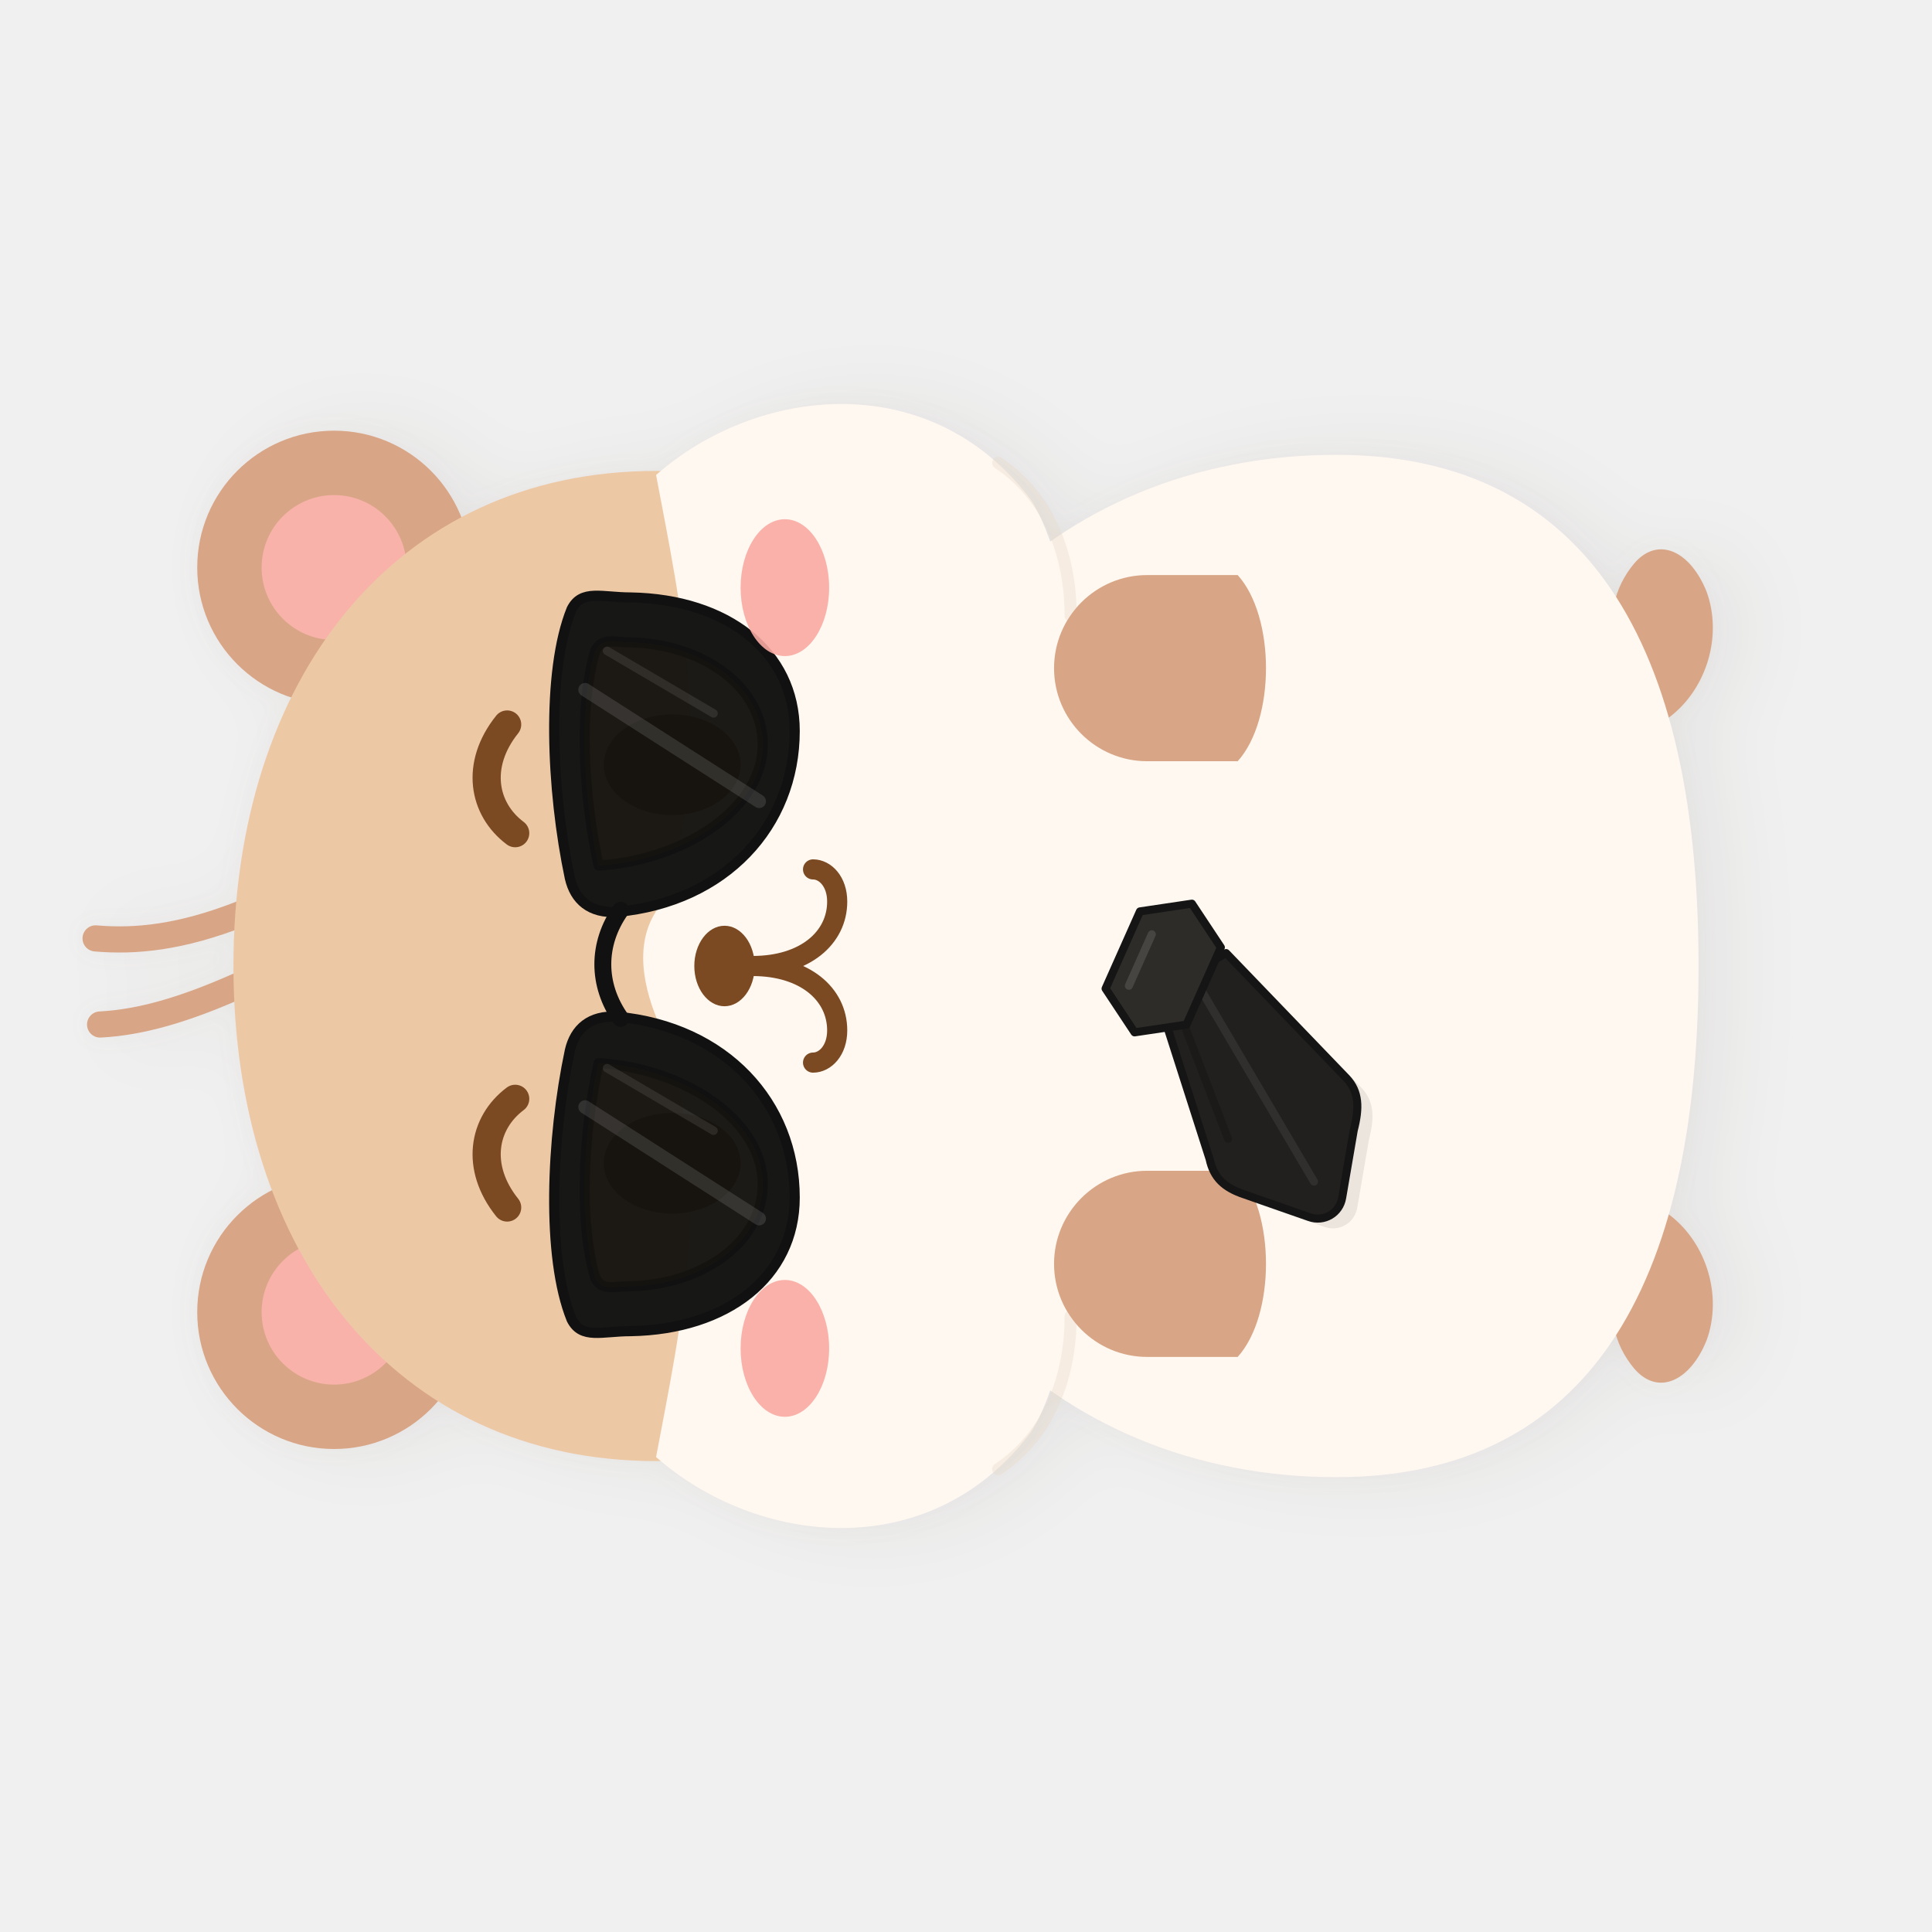
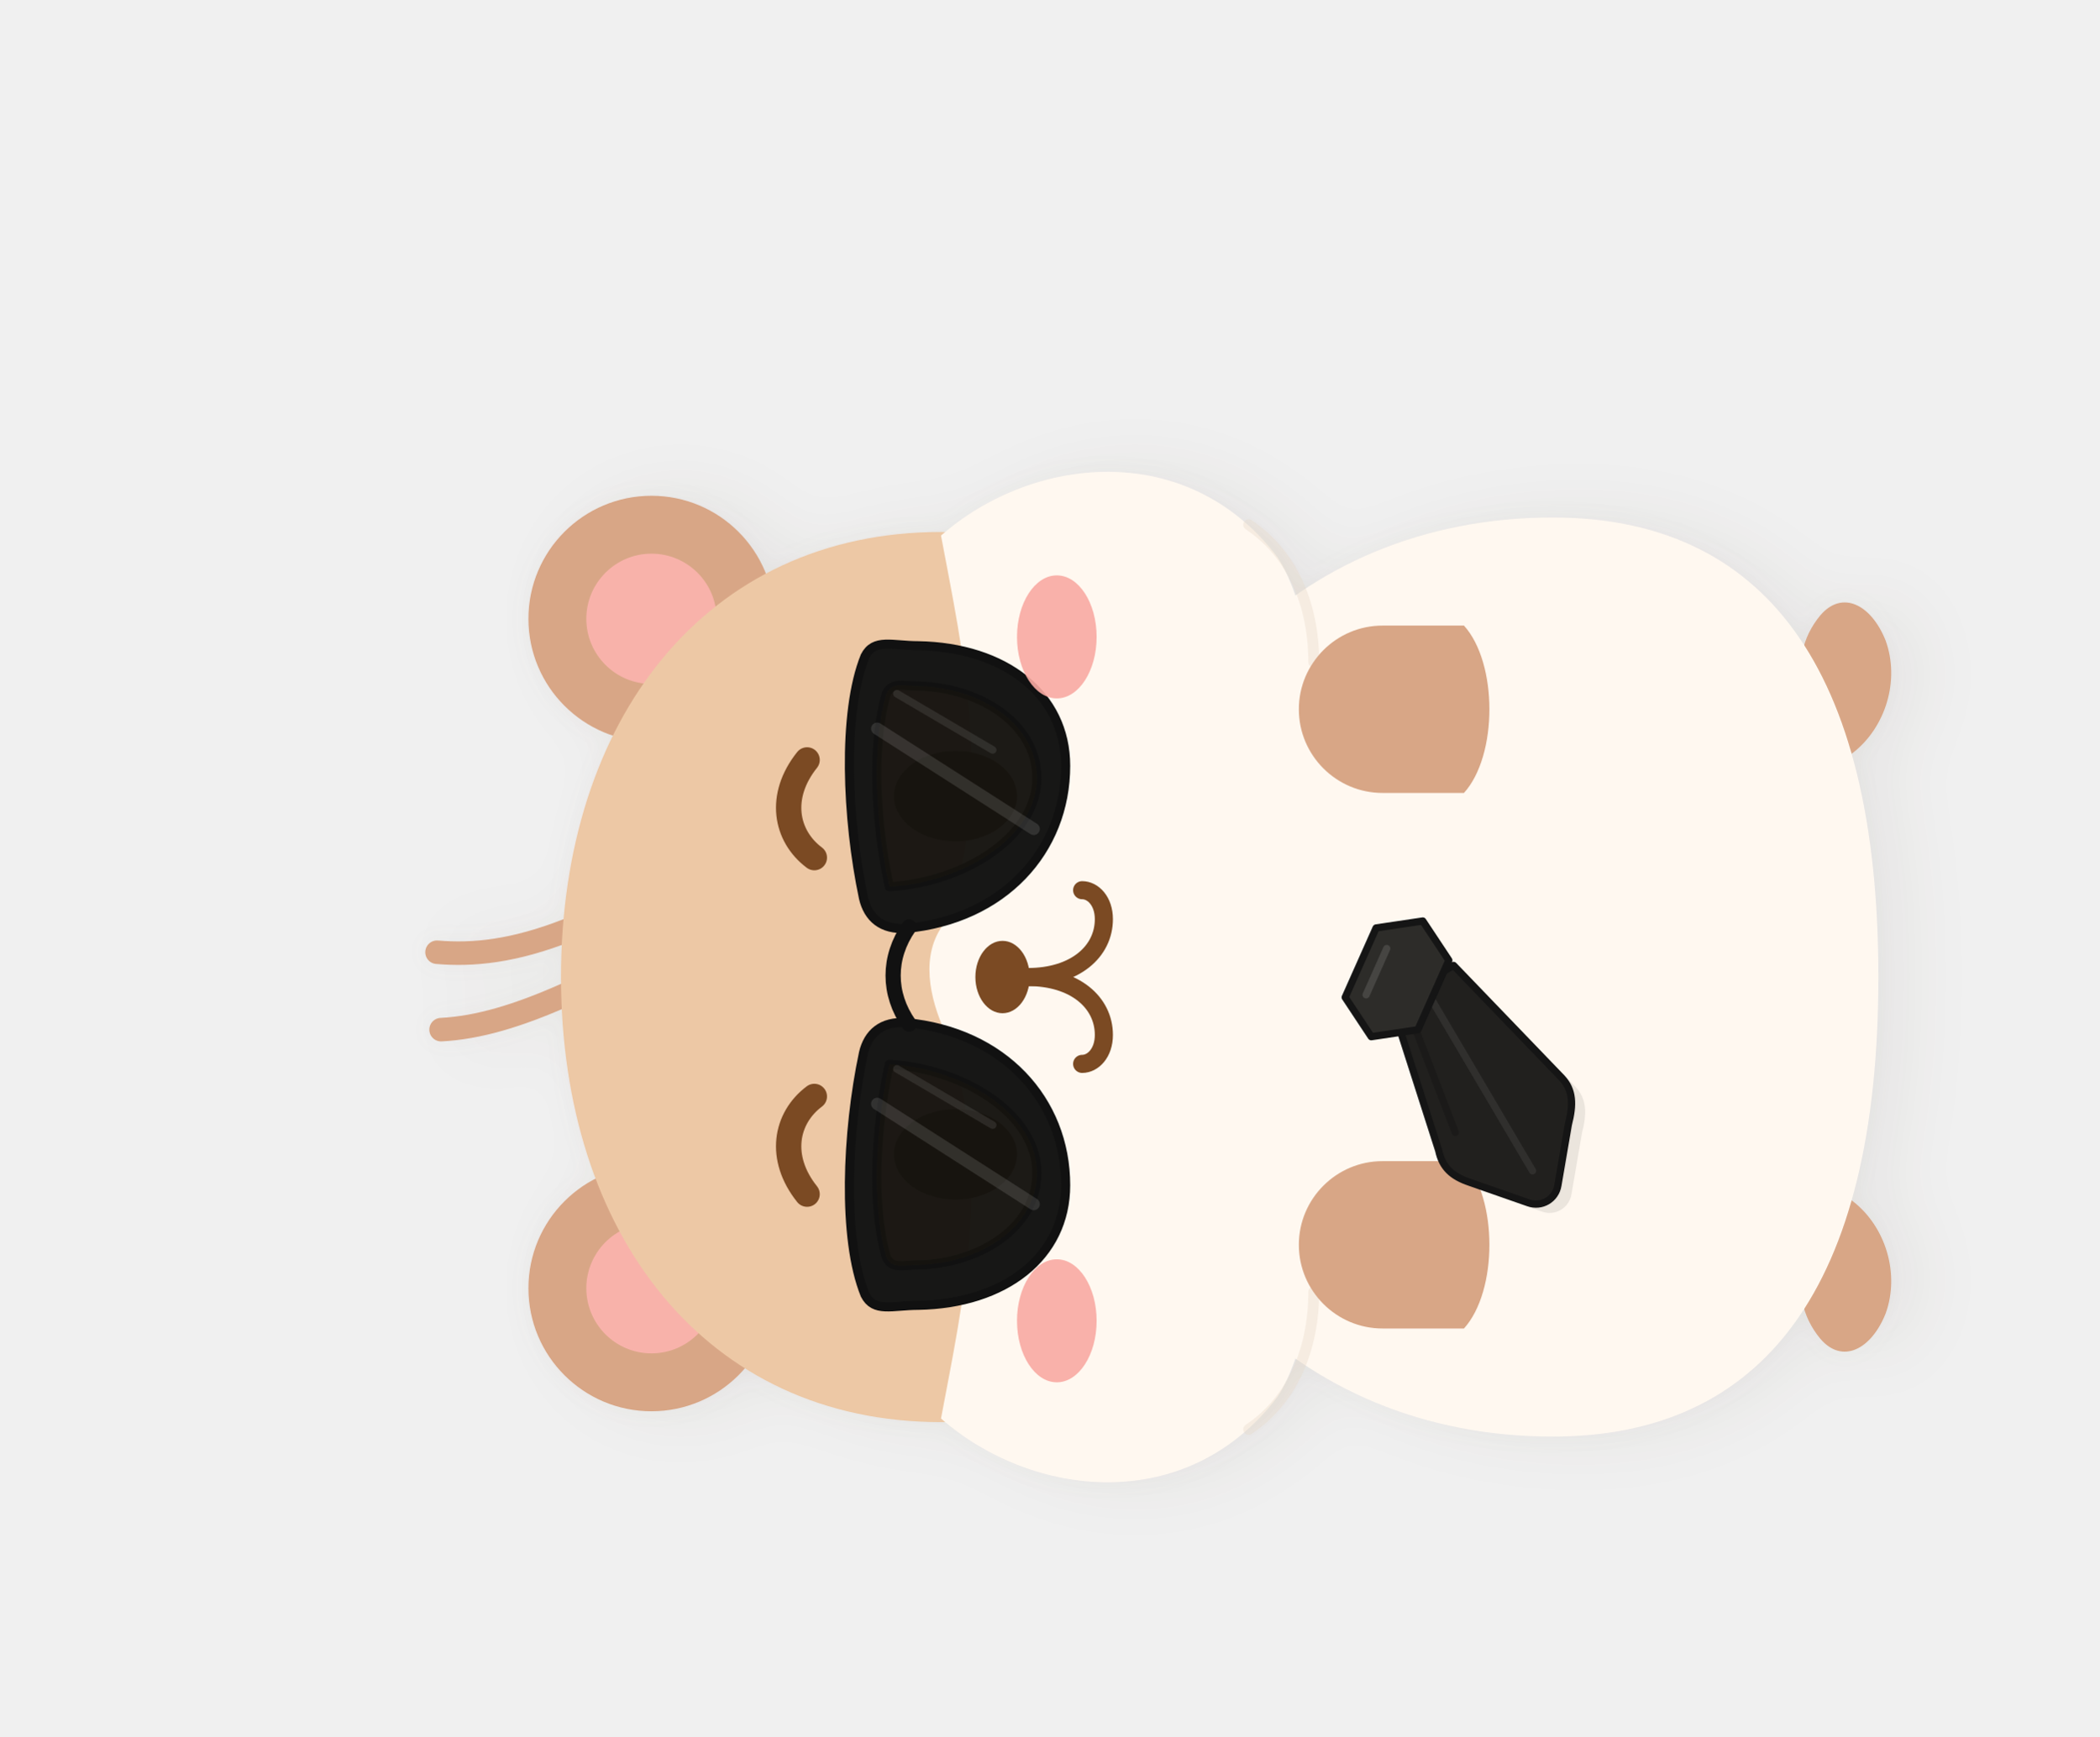
- <svg xmlns="http://www.w3.org/2000/svg" id="mini-stage" width="500" height="500" viewBox="-53 -10 480 480" role="img" aria-labelledby="title desc">
+ <svg xmlns="http://www.w3.org/2000/svg" id="mini-stage" width="580" height="480" viewBox="-150 -40 580 480" role="img" aria-labelledby="title desc">
  <defs>
    <filter id="soft-lift" x="-8%" y="-8%" width="116%" height="116%" color-interpolation-filters="sRGB">
      <feGaussianBlur in="SourceAlpha" stdDeviation="2.8" result="soft-edge" />
      <feFlood flood-color="#8b735e" flood-opacity=".045" result="halo-color" />
      <feComposite in="halo-color" in2="soft-edge" operator="in" result="halo" />
      <feOffset in="SourceAlpha" dx="0" dy="8" result="shadow-offset" />
      <feGaussianBlur in="shadow-offset" stdDeviation="9" result="shadow-blur" />
      <feFlood flood-color="#3a2d23" flood-opacity=".055" result="shadow-color" />
      <feComposite in="shadow-color" in2="shadow-blur" operator="in" result="ambient-shadow" />
      <feMerge>
        <feMergeNode in="ambient-shadow" />
        <feMergeNode in="halo" />
        <feMergeNode in="SourceGraphic" />
      </feMerge>
    </filter>
    <clipPath id="mini-paw-clip-right" clipPathUnits="userSpaceOnUse">
      <rect x="340" y="236" width="78" height="64" />
    </clipPath>
    <clipPath id="mini-paw-clip-left" clipPathUnits="userSpaceOnUse">
      <rect x="-44" y="236" width="78" height="64" />
    </clipPath>
  </defs>
  <g id="mini-rotate" style="transform-origin:0 0" transform="rotate(-90 187 230)">
    <g id="hamster-flat-master-v11" style="transform-origin:0 0" filter="url(#soft-lift)" fill-rule="evenodd" clip-rule="evenodd">
      <g id="tail" data-part="tail">
        <circle id="tail-fill" cx="187" cy="356" r="22" fill="#d8a686" />
      </g>
      <g id="feet-layer" data-layer="behind-body">
        <g id="left-foot" data-part="left-foot">
          <path id="left-foot-fill" d="M109 392 C101 389 93 391 87 396 C80 402 84 410 94 414 C105 418 118 414 125 405 C131 397 123 394 109 392 Z" fill="#d8a686" />
        </g>
        <g id="right-foot" data-part="right-foot">
          <path id="right-foot-fill" d="M265 392 C273 389 281 391 287 396 C294 402 290 410 280 414 C269 418 256 414 249 405 C243 397 251 394 265 392 Z" fill="#d8a686" />
        </g>
      </g>
      <g id="body-layer" data-layer="body">
        <g id="body-belly" data-part="body-belly">
          <path id="body-belly-fill" d="M187 200 C113 200 60 251 60 322 C60 380 101 412 187 412 C273 412 314 380 314 322 C314 251 261 200 187 200Z" fill="#fff8f0" />
        </g>
      </g>
      <g id="ears-layer" data-layer="ears">
        <g id="left-ear" data-part="left-ear">
          <circle id="left-ear-outer" cx="101" cy="73" r="34" fill="#d8a686" />
          <circle id="left-ear-inner" cx="101" cy="73" r="18" fill="#f8b2aa" />
        </g>
        <g id="right-ear" data-part="right-ear">
          <circle id="right-ear-outer" cx="286" cy="73" r="34" fill="#d8a686" />
          <circle id="right-ear-inner" cx="286" cy="73" r="18" fill="#f8b2aa" />
        </g>
      </g>
      <g id="head-tufts" data-part="head-tufts">
        <path id="left-tuft" d="M182 49 C184 35 187 24 192 15" fill="none" stroke="#d8a686" stroke-width="6.5" stroke-linecap="round" transform="rotate(-32 182 49)" />
        <path id="right-tuft" d="M200 50 C203 34 208 24 214 16" fill="none" stroke="#d8a686" stroke-width="6.5" stroke-linecap="round" transform="rotate(-32 200 50)" />
      </g>
      <g id="head-layer" data-layer="head">
        <g id="head-cap" data-part="head-cap">
          <path id="head-cap-fill" d="M64 153 C64 88 116 48 187 48 C258 48 310 88 310 153 C310 214 257 253 187 253 C117 253 64 214 64 153Z" fill="#edc8a5" />
        </g>
        <g id="cheek-muzzle" data-part="cheek-muzzle">
          <path id="cheek-muzzle-fill" d="M65 153 C97 159 136 168 172 154 C181 150 193 147 202 154 C238 168 277 159 309 153 C331 178 336 221 303 246 C270 268 104 268 71 246 C38 221 43 178 65 153Z" fill="#fff8f0" />
        </g>
        <g id="cheek-creases" data-part="cheek-creases" opacity=".35">
          <path id="left-cheek-crease" d="M62 238 C70 250 84 256 100 256" fill="none" stroke="#e6d7c6" stroke-width="3" stroke-linecap="round" />
          <path id="right-cheek-crease" d="M312 238 C304 250 290 256 274 256" fill="none" stroke="#e6d7c6" stroke-width="3" stroke-linecap="round" />
        </g>
      </g>
      <g id="face-layer" data-layer="face">
        <g id="brows" data-part="brows">
          <path id="left-brow" d="M127 116 C137 108 148 110 154 118" fill="none" stroke="#7b4a23" stroke-width="7" stroke-linecap="round" />
          <path id="right-brow" d="M247 116 C237 108 226 110 220 118" fill="none" stroke="#7b4a23" stroke-width="7" stroke-linecap="round" />
        </g>
        <g id="eyes" data-part="eyes">
          <ellipse id="left-eye" cx="138" cy="157" rx="12.5" ry="17" fill="#5a300f" />
          <ellipse id="right-eye" cx="237" cy="157" rx="12.5" ry="17" fill="#5a300f" />
        </g>
        <g id="sunglasses" data-part="sunglasses">
          <g id="left-sunglass" data-part="left-sunglass">
            <path id="left-sunglass-frame" d="M99.22 132 C114.76 125.7 144.16 126.96 166 131.58 C171.46 132.84 174.82 136.62 174.4 143.34 C171.88 170.22 152.98 187.44 129.46 187.44 C109.72 187.44 96.7 170.64 96.28 146.7 C96.28 139.56 94.18 134.52 99.22 132 Z M109.54 137.88 C123.82 133.68 145.66 134.94 162.88 138.72 C161.62 159.3 149.44 178.62 133.9 179.46 C118.78 180.3 107.86 164.76 107.44 146.7 C107.44 142.5 106.18 139.56 109.54 137.88 Z" fill="#171716" fill-rule="evenodd" stroke="#111111" stroke-width="2.52" stroke-linejoin="round" />
            <path id="left-sunglass-lens" d="M109.54 137.88 C123.82 133.68 145.66 134.94 162.88 138.72 C161.62 159.3 149.44 178.62 133.9 179.46 C118.78 180.3 107.86 164.76 107.44 146.7 C107.44 142.5 106.18 139.56 109.54 137.88 Z" fill="#16140f" opacity=".97" />
            <path id="left-lens-main-shine" d="M151.96 135.36 L124.24 178.62" fill="none" stroke="#ffffff" stroke-width="3.36" stroke-linecap="round" opacity=".12" />
            <path id="left-lens-small-shine" d="M161.62 140.82 L146.08 167.28" fill="none" stroke="#ffffff" stroke-width="2.1" stroke-linecap="round" opacity=".09" />
          </g>
          <g id="right-sunglass" data-part="right-sunglass">
            <path id="right-sunglass-frame" d="M275.62 132 C260.08 125.7 230.68 126.96 208.84 131.58 C203.38 132.84 200.02 136.62 200.44 143.34 C202.96 170.22 221.86 187.44 245.38 187.44 C265.12 187.44 278.14 170.64 278.56 146.7 C278.56 139.56 280.66 134.52 275.62 132 Z M265.3 137.88 C251.02 133.68 229.18 134.94 211.96 138.72 C213.22 159.3 225.4 178.62 240.94 179.46 C256.06 180.3 266.98 164.76 267.4 146.7 C267.4 142.5 268.66 139.56 265.3 137.88 Z" fill="#171716" fill-rule="evenodd" stroke="#111111" stroke-width="2.52" stroke-linejoin="round" />
            <path id="right-sunglass-lens" d="M265.3 137.88 C251.02 133.68 229.18 134.94 211.96 138.72 C213.22 159.3 225.4 178.62 240.94 179.46 C256.06 180.3 266.98 164.76 267.4 146.7 C267.4 142.5 268.66 139.56 265.3 137.88 Z" fill="#16140f" opacity=".97" />
            <path id="right-lens-main-shine" d="M255.64 135.36 L227.92 178.62" fill="none" stroke="#ffffff" stroke-width="3.36" stroke-linecap="round" opacity=".12" />
            <path id="right-lens-small-shine" d="M265.3 140.82 L249.76 167.28" fill="none" stroke="#ffffff" stroke-width="2.1" stroke-linecap="round" opacity=".09" />
          </g>
          <path id="sunglasses-bridge" d="M173.98 144.18 C182.38 138.3 192.46 138.3 200.86 144.18" fill="none" stroke="#111111" stroke-width="4.2" stroke-linecap="round" />
        </g>
        <g id="blushes" data-part="blushes">
          <ellipse id="left-blush" cx="92" cy="185" rx="17" ry="11" fill="#f8aaa2" opacity=".9" />
          <ellipse id="right-blush" cx="281" cy="185" rx="17" ry="11" fill="#f8aaa2" opacity=".9" />
        </g>
        <g id="nose-mouth" data-part="nose-mouth">
          <ellipse id="nose-fill" cx="187" cy="170" rx="10" ry="7.5" fill="#7b4a23" />
          <path id="mouth-left" d="M187 177 C187 190 180 198 171 198 C166 198 163 195 163 192" fill="none" stroke="#7b4a23" stroke-width="5" stroke-linecap="round" />
          <path id="mouth-right" d="M187 177 C187 190 194 198 203 198 C208 198 211 195 211 192" fill="none" stroke="#7b4a23" stroke-width="5" stroke-linecap="round" />
        </g>
      </g>
      <g id="hands-layer" data-layer="hands-above-face">
        <g id="left-hand" data-part="left-hand" clip-path="url(#mini-paw-clip-left)" transform="translate(122.5 7) rotate(90 -9.5 268) translate(-9.5 268) scale(1.25) translate(9.5 -268)">
          <path id="left-hand-base" d="M118 249.5 L-9.5 249.5 C-19.7 249.5 -28 257.8 -28 268 C-28 278.2 -19.7 286.5 -9.5 286.5 L118 286.5 C123 279.1 123 256.9 118 249.5 Z" fill="#fff8f0" />
          <path id="left-paw-tip" d="M8.5 249.5 L-9.5 249.5 C-19.7 249.5 -28 257.8 -28 268 C-28 278.2 -19.7 286.5 -9.5 286.5 L8.5 286.5 C16 278.2 16 257.8 8.5 249.5 Z" fill="#d8a686" />
        </g>
        <g id="right-hand" data-part="right-hand" clip-path="url(#mini-paw-clip-right)" transform="translate(-122.5 7) rotate(270 383.5 268) translate(383.5 268) scale(1.25) translate(-383.5 -268)">
          <path id="right-hand-base" d="M256 249.5 L383.5 249.5 C393.7 249.5 402 257.8 402 268 C402 278.2 393.7 286.5 383.5 286.5 L256 286.5 C251 279.1 251 256.9 256 249.5 Z" fill="#fff8f0" />
          <path id="right-paw-tip" d="M365.5 249.5 L383.5 249.5 C393.7 249.5 402 257.8 402 268 C402 278.2 393.7 286.5 383.5 286.5 L365.5 286.5 C358 278.2 358 257.8 365.5 249.5 Z" fill="#d8a686" />
        </g>
      </g>
      <g id="tie" data-part="tie" transform="translate(153 260)">
        <path id="tie-shadow" d="M24 27 L44 27 L54 68 C55 72.5 53 76 49 80 L38 93 C35.5 96 31 96 28.5 93 L17.5 80 C14 76 13 72.5 14.5 68 Z" fill="#000000" opacity=".08" transform="translate(7 6.5) rotate(59.5 33.5 14) translate(2 2)" />
        <path id="tie-blade" d="M24 24 L44 24 L54 66 C55 70.5 53 74 49 78 L38 91 C35.5 94 31 94 28.5 91 L17.5 78 C14 74 13 70.5 14.5 66 Z" fill="#21201e" stroke="#151515" stroke-width="2" stroke-linejoin="round" transform="translate(7 6.5) rotate(59.5 33.5 14)" />
        <path id="tie-center-fold" d="M34 28 L34 84" fill="none" stroke="#ffffff" stroke-width="2" stroke-linecap="round" opacity=".07" transform="translate(7 6.5) rotate(59.5 33.5 14)" />
        <path id="tie-left-fold" d="M27 28 L21 64" fill="none" stroke="#000000" stroke-width="2" stroke-linecap="round" opacity=".18" transform="translate(7 6.5) rotate(59.5 33.5 14)" />
        <path id="tie-knot" d="M23 3 L44 3 L51 14 L44 25 L23 25 L16 14 Z" fill="#2d2c29" stroke="#151515" stroke-width="2" stroke-linejoin="round" transform="translate(0 5) rotate(24 33.5 14)" />
        <path id="tie-knot-highlight" d="M26 8 L40 8" fill="none" stroke="#ffffff" stroke-width="2" stroke-linecap="round" opacity=".12" transform="translate(0 5) rotate(24 33.5 14)" />
      </g>
    </g>
  </g>
</svg>
